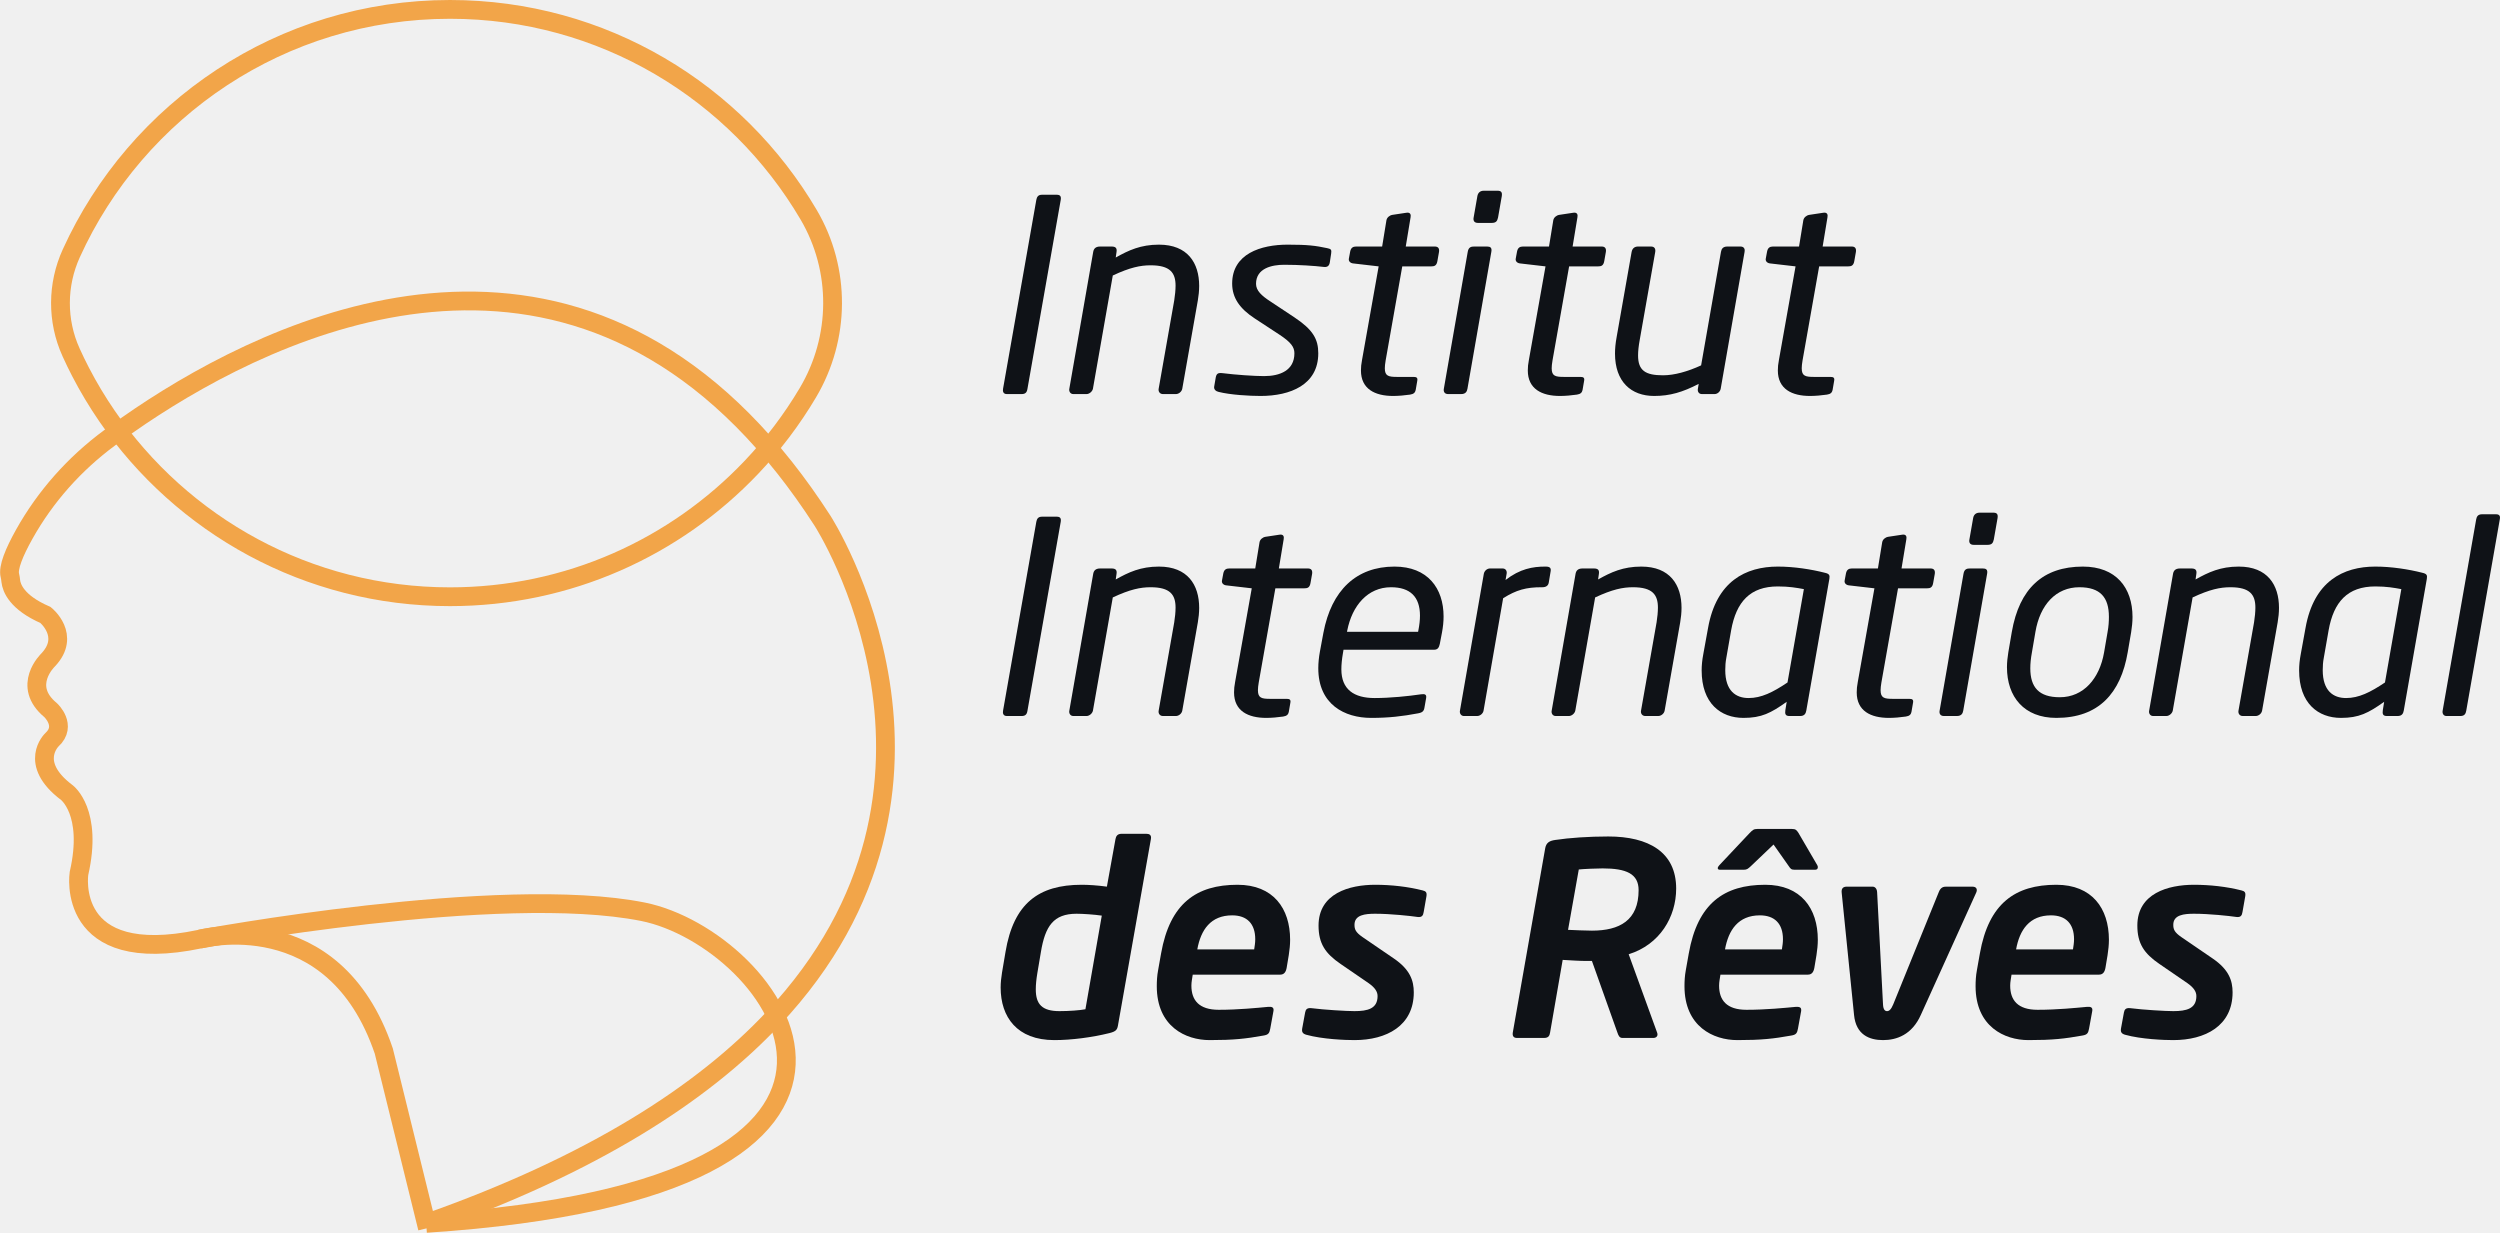
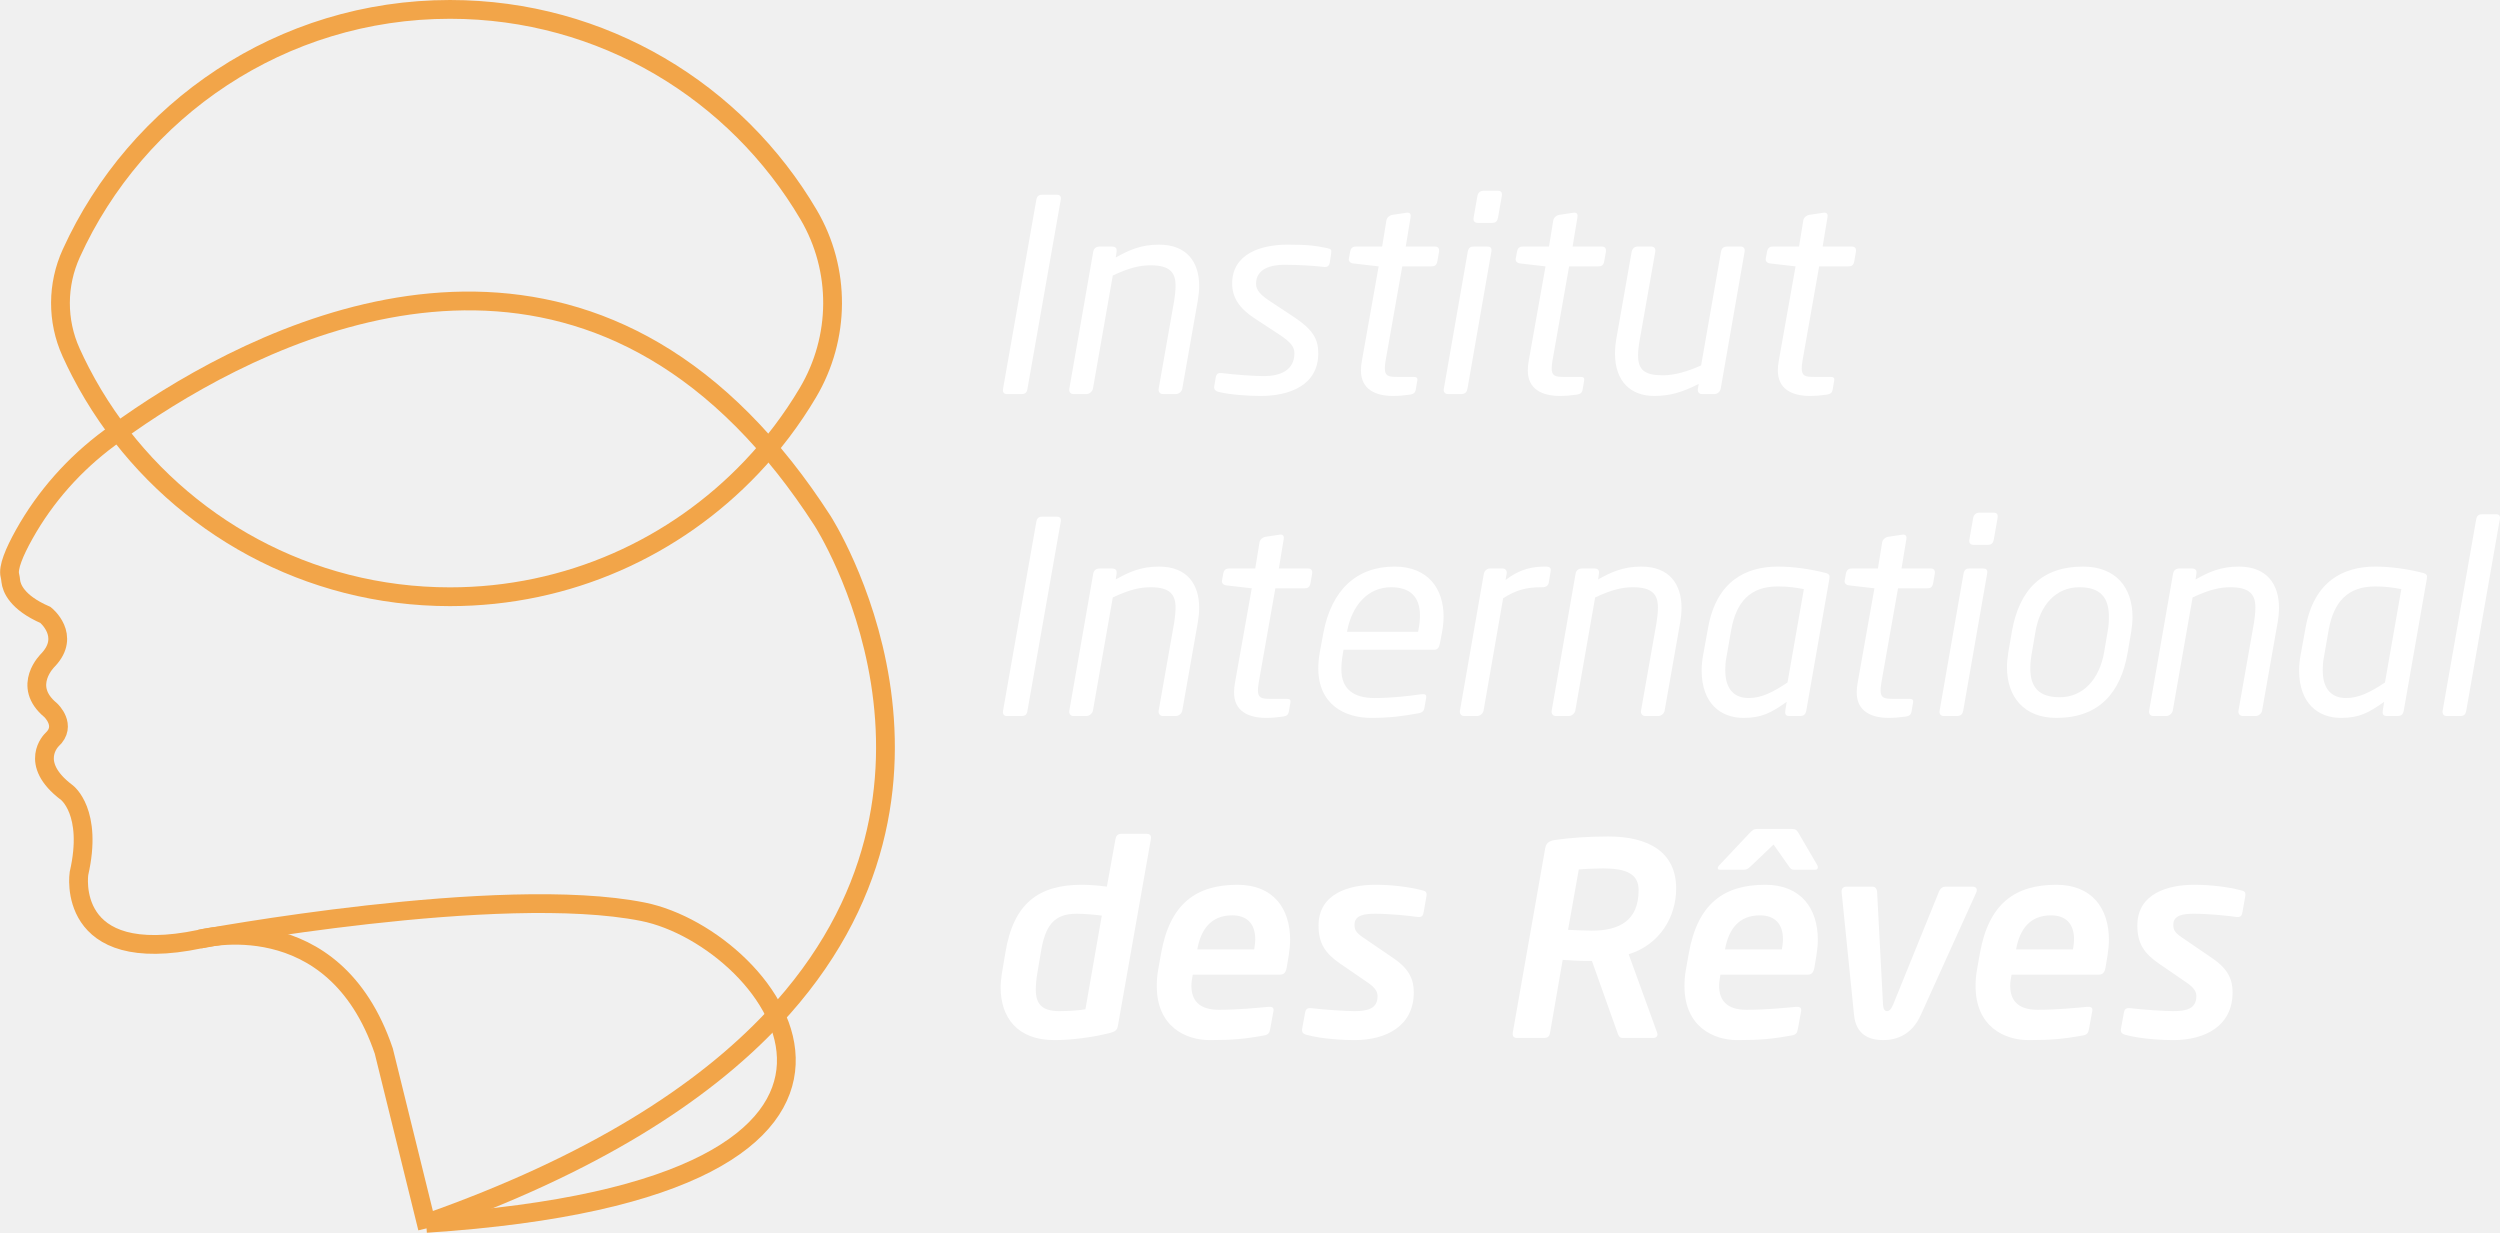
<svg xmlns="http://www.w3.org/2000/svg" xmlns:xlink="http://www.w3.org/1999/xlink" width="1863.709" height="918.995">
  <g fill="none" stroke="#f2a549" stroke-width="14" stroke-miterlimit="10">
    <path d="M602.845 160.11c24.08 40.96 23.66 91.74-.57 132.61a311.01 311.01 0 0 1-42.29 55.85c-56.46 59.32-136.18 96.29-224.53 96.29-106.13 0-199.8-53.35-255.67-134.68-7.21-10.5-13.8-21.47-19.69-32.84a300.65 300.65 0 0 1-7.01-14.45c-.05-.12-.11-.24-.16-.36-10.58-23.39-10.42-50.27.2-73.64C101.865 81.61 209.945 7 335.465 7c113.94 0 213.52 61.5 267.38 153.11z" />
    <path d="M318.655 915.54l-32.55-132.02c-37.4-110.27-137.11-83.42-137.11-83.42-100.68 21.1-90.13-48.9-90.13-48.9 10.54-46.02-9.11-60.41-9.11-60.41-29.24-22.06-11.03-39.32-11.03-39.32 11.51-10.54-.96-22.05-.96-22.05-22.06-18.22-1.92-37.4-1.92-37.4 17.26-18.22-1.91-33.56-1.91-33.56-21.58-9.35-25.35-20.32-25.89-25.22-.15-1.39-.3-2.8-.66-4.16-1.55-5.79 3.1-17.23 10.66-30.75 15.78-28.25 37.58-52.69 63.62-71.91a647.62 647.62 0 0 1 23.05-16.24c101.66-68.33 315.55-169.88 480.2 38.39 9.62 12.16 19.07 25.37 28.31 39.72 0 0 127 196.81-37.07 371.18-52.19 55.47-133.84 108.65-258.39 152.52" />
    <path d="M148.985 700.1s223.86-41.74 330.35-20.4c97.81 19.61 240.9 205.98-161.59 232.31" />
  </g>
-   <g fill="#0f1217">
+   <g fill="#ffffff">
    <use xlink:href="#B" />
    <use xlink:href="#C" />
    <path d="M989.355 184.98c3 .6 3.4 1.2 3 4l-1 6.6c-.4 2.4-1.6 3.8-4.6 3.4-6.8-.8-18.2-1.6-29.4-1.6-9.2 0-21 2.6-21 14.2 0 5 4 8.8 10.8 13.2l17.8 11.8c13.8 9.2 17.8 16.2 17.8 26.8 0 23.6-21 31.8-43 31.8-8.4 0-22.4-.8-31.2-3-2-.4-3.8-1.8-3.4-4l1.2-7c.6-2.6 1.6-3.4 5-3 9.4 1.2 23.8 2.2 31 2.2 11.8 0 22.6-4.2 22.6-17 0-4.6-2.4-8.2-11.6-14.2l-18-11.8c-11-7.2-16.8-15.2-16.8-26 0-22.2 21.4-29 41.4-29 15.4 0 20.8.8 29.4 2.6z" />
    <use xlink:href="#D" />
    <use xlink:href="#E" />
    <use xlink:href="#D" x="124.39" />
    <path d="M1297.555 183.78c2.8 0 3.4 2.2 3 4l-17.8 102c-.4 2.2-2.4 4-4.6 4h-9.4c-2.4 0-3.4-2-3-4l.6-3.6c-12 6.2-21.4 9-33.2 9-17.2 0-29.2-10.6-29.2-31.6 0-3.8.4-7.8 1.2-12.2l11.2-63.6c.6-3 2.6-4 4.8-4h9.6c2.4 0 3.6 1.4 3.2 4l-11.6 65.8c-.8 4.4-1.2 8.2-1.2 11.4 0 11.2 5.4 14.8 18.6 14.8 8.4 0 18.4-2.8 28.4-7.4l14.8-84.6c.4-2.2 1.4-4 4.8-4z" />
    <use xlink:href="#D" x="310.79" />
    <use xlink:href="#B" y="240" />
    <use xlink:href="#C" y="240" />
    <use xlink:href="#D" x="-94.6" y="240" />
    <path d="M1074.965 471.58l-1.6 8.4c-.6 2.6-1.4 4.4-4.4 4.4h-67.4l-.4 2.4c-.8 4.6-1.2 8.6-1.2 12.2 0 15 9.4 21.4 24.8 21.4 11.6 0 25.2-1.4 34.6-2.8 3-.4 4.2.2 3.8 2.8l-1.2 6.8c-.4 2.8-1.4 4-4.8 4.6-11.8 2.2-21.6 3.4-35 3.4-19.8 0-39.4-10-39.4-37 0-3.8.4-8 1.2-12.4l2.6-14c6-31.8 24.6-49.4 53-49.4 24.8 0 36.6 16.2 36.6 37.2 0 3.8-.4 7.8-1.2 12zm-38-33.8c-17.4 0-29 13.8-32.6 32.2l-.2 1h53l.2-1c.8-4 1.2-7.8 1.2-11 0-14.2-7.4-21.2-21.6-21.2zm69 92c-.4 2.2-2.6 4-4.8 4h-9.8c-2.2 0-3.4-2-3-4l17.8-102c.4-2.2 2.4-4 4.6-4h9.4c2.4 0 3.4 2 3 4l-.8 4.6c10.8-8.4 20.4-10 29.6-10h.4c3.4 0 4 1.4 3.6 3.6l-1.4 8.4c-.4 2.2-2 3.4-4.8 3.4h-.6c-11.4 0-18.8 2-28.6 8.2z" />
    <use xlink:href="#C" x="359.59" y="240" />
    <use xlink:href="#F" />
    <use xlink:href="#D" x="369.59" y="240" />
    <use xlink:href="#E" x="369.59" y="240" />
    <path d="M1588.755 471.18l-2.6 15.2c-5.2 30.4-21.6 48.8-53.2 48.8-24 0-36.8-15.6-36.8-37.8 0-3.6.4-7.2 1-11l2.6-15.2c5.6-32.4 23.2-48.8 53-48.8 24.6 0 37 15.6 37 37.6 0 3.6-.4 7.4-1 11.2zm-38.6-33.4c-17.4 0-29.4 13-32.8 33.4l-2.6 15.2c-.8 4.4-1.2 8.2-1.2 11.8 0 14.2 6.4 21.6 22 21.6 17.6 0 29.6-13.8 33-33.4l2.6-15.2c.8-4.2 1-8 1-11.4 0-14.4-6.4-22-22-22z" />
    <use xlink:href="#C" x="804.99" y="240" />
    <use xlink:href="#F" x="445.4" />
    <path d="M1860.755 383.38c2.2 0 3.4 1 2.8 3.8l-25 142.6c-.4 2.2-1.2 4-4.4 4h-10.4c-2.2 0-3.2-2-2.8-4l25-142.6c.4-2.2 1.4-3.8 4.4-3.8zm-1006.19 238.2c2.2 0 4 .8 3.4 4l-24.6 139.2c-.6 3-1.6 4.2-6.4 5.4-13 3.2-28.2 5.2-41 5.2-27.8 0-40-17.2-40-39.2 0-3.6.4-7.2 1-11l2.6-15.4c6-36.2 24.6-50.2 56.8-50.2 4.8 0 11.6.4 18.8 1.4l6.4-35.4c.4-2.2 1.4-4 4.6-4zm-52 59.6c-17.2 0-23.4 9.2-26.6 28.6l-2.6 15.4c-.8 4.8-1.2 8.8-1.2 12.4 0 11 4.6 16.2 17.6 16.2 7.2 0 15.4-.6 19.4-1.4l12.2-69.8c-5.4-.8-14-1.4-18.8-1.4z" />
    <use xlink:href="#G" />
    <use xlink:href="#H" />
    <path d="M1214.155 711.38l21.2 58.4c1 2.6-.8 4-2.8 4h-23c-2.2 0-3-1.6-3.8-4l-19-53.4h-4c-5.2 0-11-.4-17.8-.8l-9.4 54.2c-.4 2.2-1 4-4.6 4h-20c-2.4 0-3.6-1.2-3.2-4l24.2-137.6c.8-4 3.2-5.4 7.4-6 10.6-1.6 25-2.6 39.6-2.6 30 0 50.6 11.6 50.6 38.8 0 21.2-12.2 41.8-35.4 49zm-19.4-64c-4.2 0-14.2.4-17.8.8l-8 45c3.2.2 14.4.6 17.8.6 20.6 0 34.8-7.6 34.8-30.2 0-12.2-9.2-16.2-26.8-16.2zm159.4 64.6l-1.6 9.6c-.6 3.2-2 5-4.8 5h-65.2c-.4 2.8-1 5.4-1 8.2 0 10.8 5.6 18 20.4 18 14.6 0 28.4-1.4 37-2.2h.8c1.6 0 3 .4 3 2.2v.8l-2.4 13.2c-.6 3.2-1.2 4.6-5 5.2-13.4 2.4-22.2 3.4-40.2 3.4-17.8 0-39.4-10-39.4-40.2 0-3.6.2-7.8 1-12l2.2-12.4c6.6-37.4 26.4-51.2 57-51.2 26.6 0 39.2 17.6 39.2 41 0 3.6-.4 7.6-1 11.4zm-1-63.6h-15.4c-2.4 0-3-.8-4.2-2.6l-11.4-16.2-17 16.2c-2 1.8-2.8 2.6-5.2 2.6h-17.8c-1 0-1.6-.4-1.6-1.2 0-.6.4-1.4 1.2-2.2l22.6-24c2.2-2.2 3-3 5.6-3h26c2.6 0 3.4.8 4.8 3l14 24c.4.6.4 1.2.4 1.6 0 1-.59 1.8-2 1.8zm-41.19 34c-16 0-23.4 10.8-26 25.4h42.4c.4-2.6.8-5 .8-7.6 0-11.6-6.2-17.8-17.2-17.8zm158.39-21.4c3.6 0 3.8 2.6 2.8 4.6l-41.2 91c-6.6 14.8-18 18.8-28.2 18.8s-20.2-4-21.6-18.8l-9.2-91c-.4-3.4 1.2-4.6 3.8-4.6h19.2c1.8 0 3.2 1.4 3.4 4l4.4 83.8c.2 3.8 1.4 5 3 5s3-1.2 4.6-5l34-83.8c1.4-3.6 3.6-4 5.4-4z" />
    <use xlink:href="#G" x="610.4" />
    <use xlink:href="#H" x="610.4" />
  </g>
  <defs>
    <path id="B" d="M787.765 145.18c2.6 0 3.4 1.2 3 3.8l-24.8 140.8c-.4 2.8-1.6 4-4.4 4h-11c-2.6 0-3.2-2-2.8-4l24.8-140.8c.4-2 1.2-3.8 4.2-3.8z" />
    <path id="C" d="M892.965 223.98l-11.6 65.8c-.4 2.2-2.6 4-4.8 4h-9.6c-2.4 0-3.6-2-3.2-4l11.6-65.8c.6-3.8 1-7.8 1-11 0-9.6-4-15.2-18.6-15.2-7.6 0-15.4 1.6-28.2 7.6l-14.8 84.4c-.4 2-2.6 4-4.8 4h-9.8c-2.4 0-3.4-2.2-3-4l17.8-102c.4-2.2 1.6-4 5.2-4h8.4c3.2 0 4.2 1.2 3.8 4l-.6 4.2c9.6-5.4 18.6-9.6 32.2-9.6 21.4 0 30 13.6 30 30.8 0 3.4-.4 7.4-1 10.8z" />
    <path id="D" d="M1069.565 183.78c2.4 0 3.6 1.2 3.2 4l-1.2 6.8c-.6 3.6-2.4 4-4.6 4h-21.6l-12.4 70.2c-.4 2.4-.6 4.2-.6 5.8 0 5.8 2.8 6.4 9.2 6.4h12.2c2.2 0 3.2.6 2.8 2.8l-1.2 7c-.4 1.8-1.4 3-4.2 3.4-4 .6-8.8 1-12.6 1-13.6 0-24-5.2-24-19 0-2.6.2-4.6.8-7.8l12.4-69.8-19-2.2c-2-.2-3.6-1.6-3.2-3.6l1-5.4c.6-2.8 2.2-3.6 4.4-3.6h19.4l3.2-19.6c.4-2 2.2-3.6 4.4-4l10.6-1.6c2.8-.4 3.4 1.4 3 3.4l-3.6 21.8z" />
    <path id="E" d="M1108.565 183.78c2.4 0 3.8.8 3.2 4l-17.8 102c-.4 2.2-1.4 4-4.8 4h-9.6c-2.8 0-3.6-2-3.2-4l17.8-102c.6-3.6 2.6-4 4.8-4zm7.8-41.6c2.8 0 3.6 1.2 3.2 4l-2.8 16c-.6 2.8-1.6 4-4.8 4h-10.2c-3 0-3.6-2-3.2-4l2.8-16c.4-2.2 1.8-4 4.8-4z" />
    <path id="F" d="M1360.355 426.98c3.6.8 3.8 2 3.4 4.6l-17.2 98.2c-.4 2.2-1.4 4-4.6 4h-8c-3 0-3.4-1.6-3-4.4l1-6.2c-11.8 8.4-18.8 12-32.2 12-17 0-31.2-10.8-31.2-35.4 0-3.8.4-7.8 1.2-12l3.6-19.8c6.2-34.6 28-45.6 52-45.6 12 0 24.8 2 35 4.6zm-35 10.2c-20.6 0-31 11.4-34.8 32.6l-3.6 20.6c-.6 3-.8 6.2-.8 9.2 0 15.4 7.8 20.8 17.4 20.8 9.4 0 18-4.2 29-11.6l12.2-69.6c-5.4-1-11-2-19.4-2z" />
    <path id="G" d="M960.765 711.98l-1.6 9.6c-.6 3.2-2 5-4.8 5h-65.2c-.4 2.8-1 5.4-1 8.2 0 10.8 5.6 18 20.4 18 14.6 0 28.4-1.4 37-2.2 2.6-.2 4.2.4 3.8 3l-2.4 13.2c-.6 3.2-1.2 4.6-5 5.2-13.4 2.4-22.2 3.4-40.2 3.4-17.8 0-39.4-10-39.4-40.2 0-3.6.2-7.8 1-12l2.2-12.4c6.6-37.4 26.4-51.2 57-51.2 26.6 0 39.2 17.6 39.2 41 0 3.6-.4 7.6-1 11.4zm-42.2-29.6c-16 0-23.4 10.8-26 25.4h42.4c.4-2.6.8-5 .8-7.6 0-11.6-6.2-17.8-17.2-17.8z" />
    <path id="H" d="M1060.555 663.78c2.2.6 3.4 1.2 2.8 4.6l-2 11.4c-.4 2.8-1.4 4.2-4.6 3.8-5.4-.8-20.2-2.4-31.6-2.4-7.4 0-15.4.8-15.4 8.2 0 3.4.8 5.6 6 9.2l23.4 16c12 8.2 14.8 16.4 14.8 25.2 0 25-20.4 35.6-44.2 35.6-6.6 0-23.8-.6-36-4-2.6-.8-3.4-2-3-4.6l2.2-12c.4-2.2 1.4-3.6 4.8-3.2 9.4 1.2 26 2.2 32 2.2 9.8 0 17.2-1.8 17.2-11.2 0-3.2-1.8-6.2-6.6-9.6l-21-14.4c-11.4-7.8-16.4-15.2-16.4-28.6 0-24 23-30.4 42.2-30.4 12 0 24.4 1.4 35.4 4.2z" />
  </defs>
</svg>
